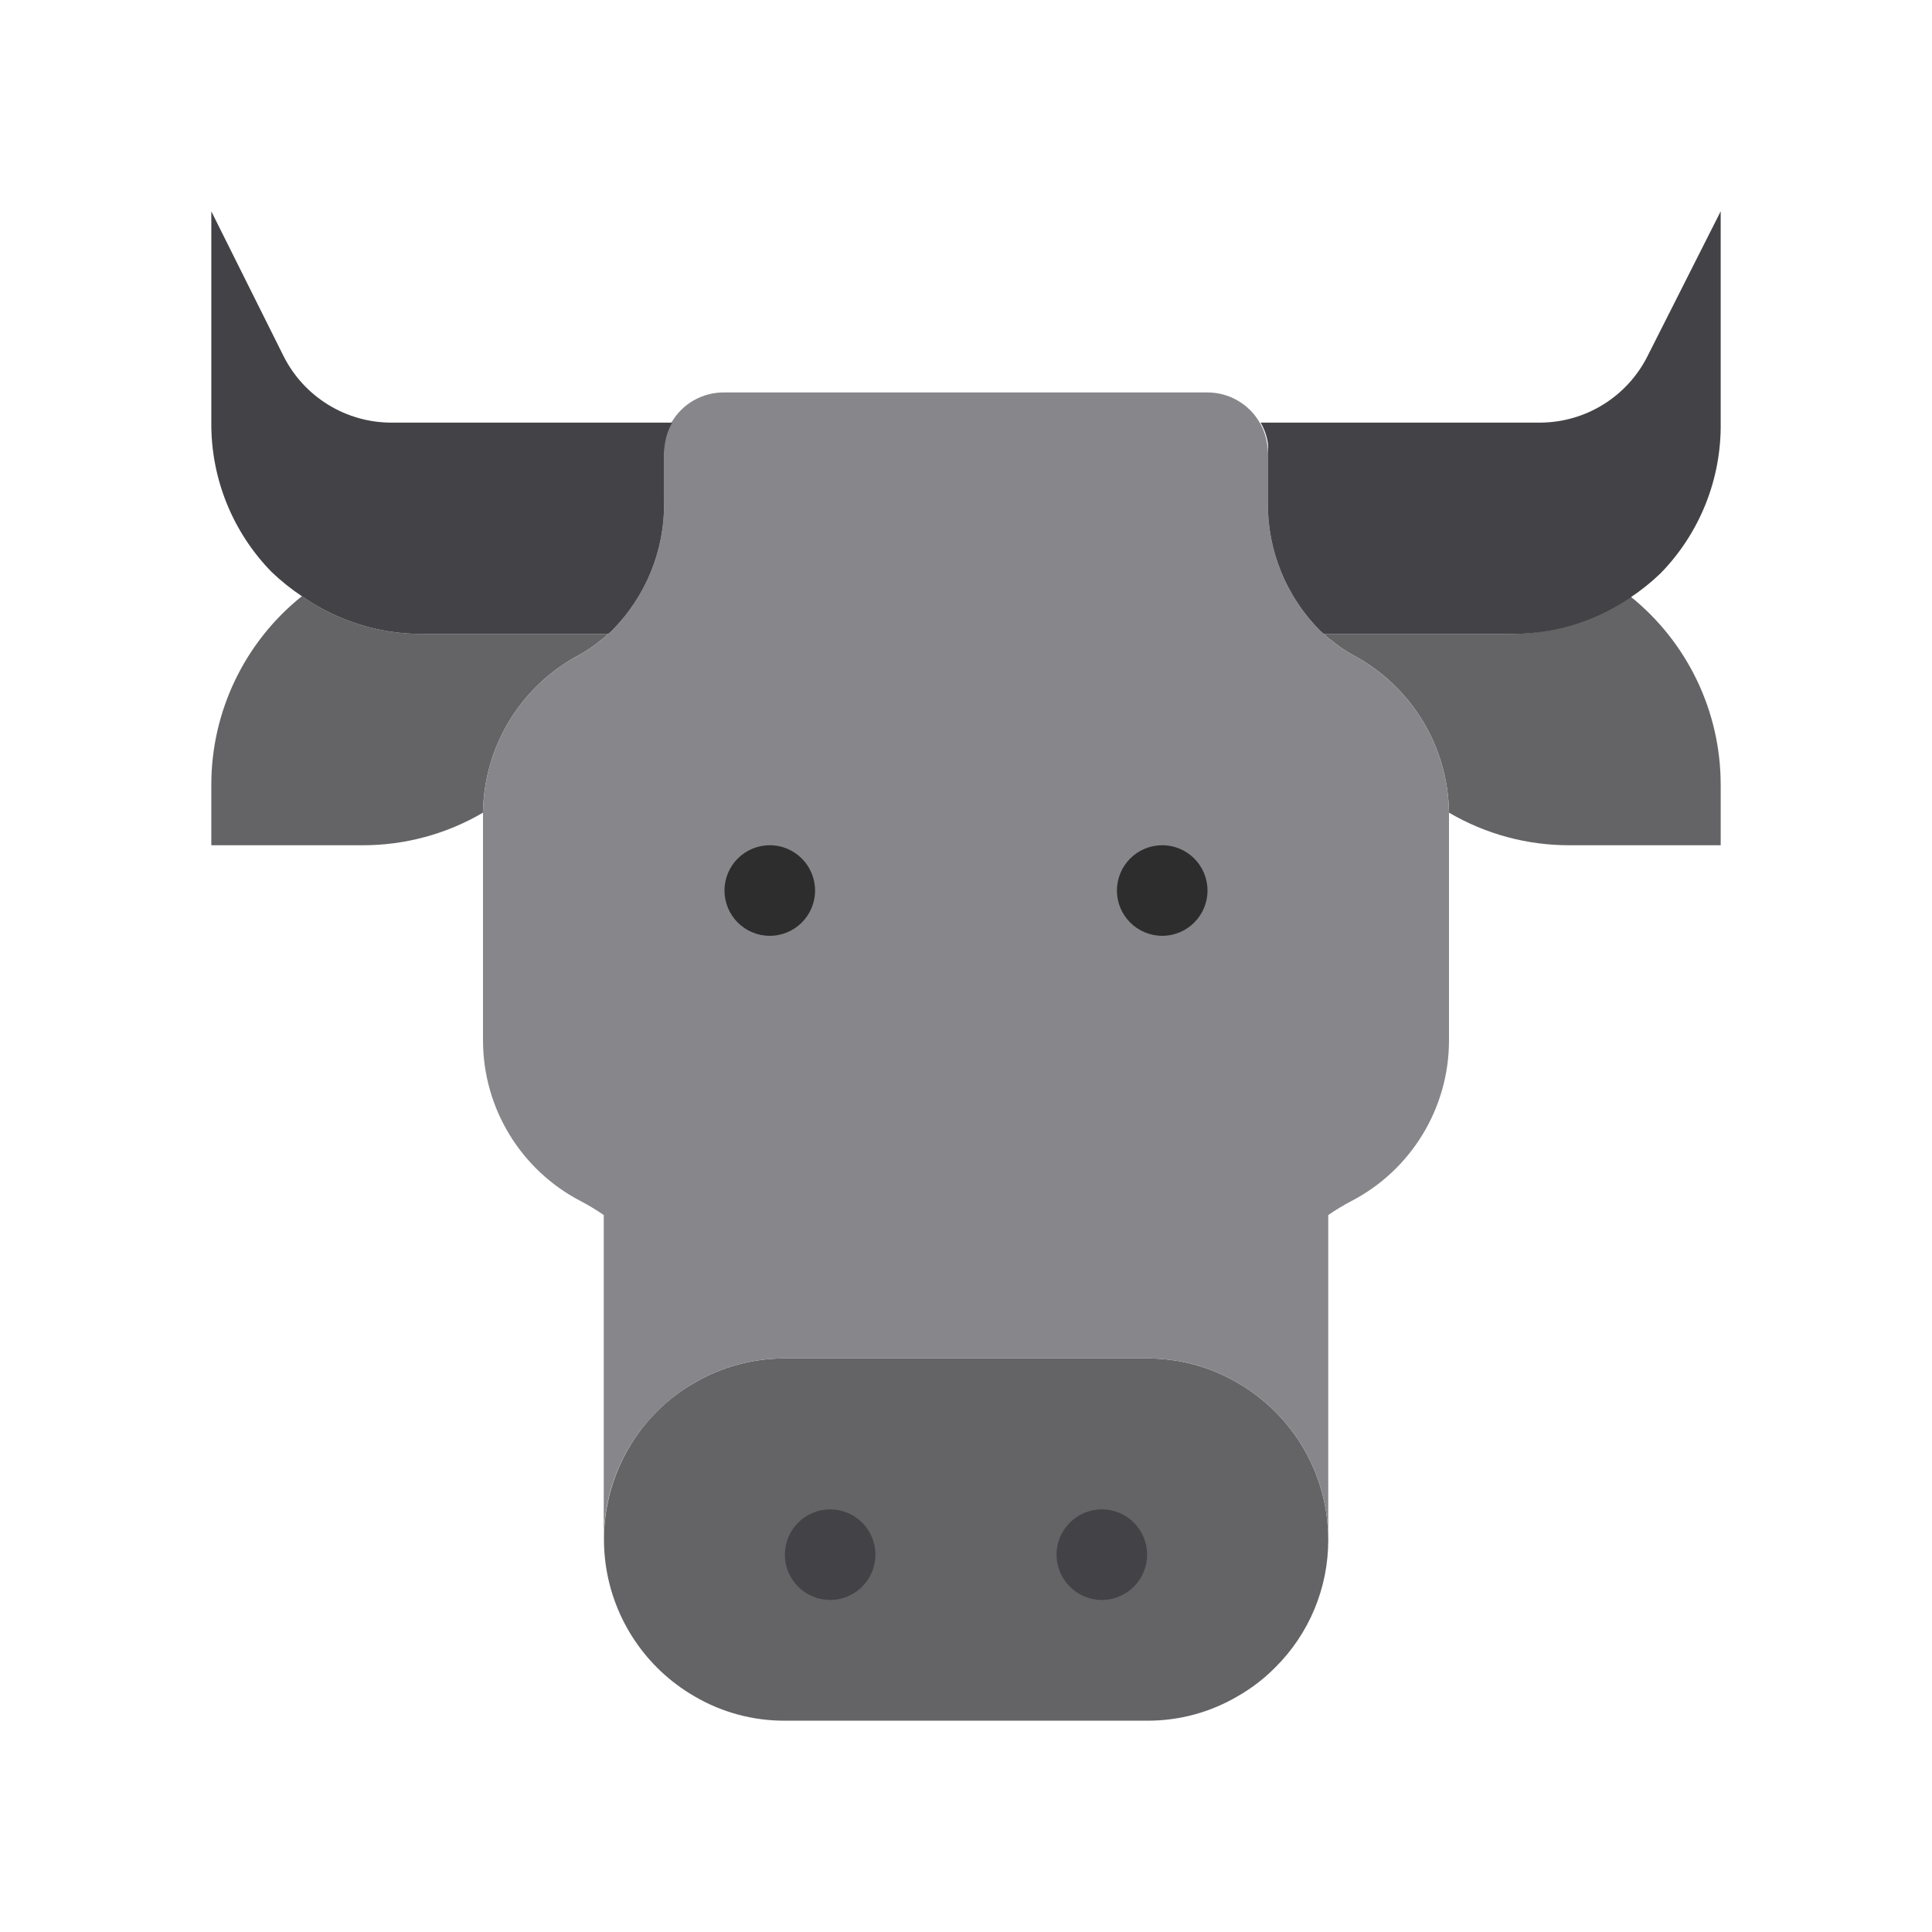
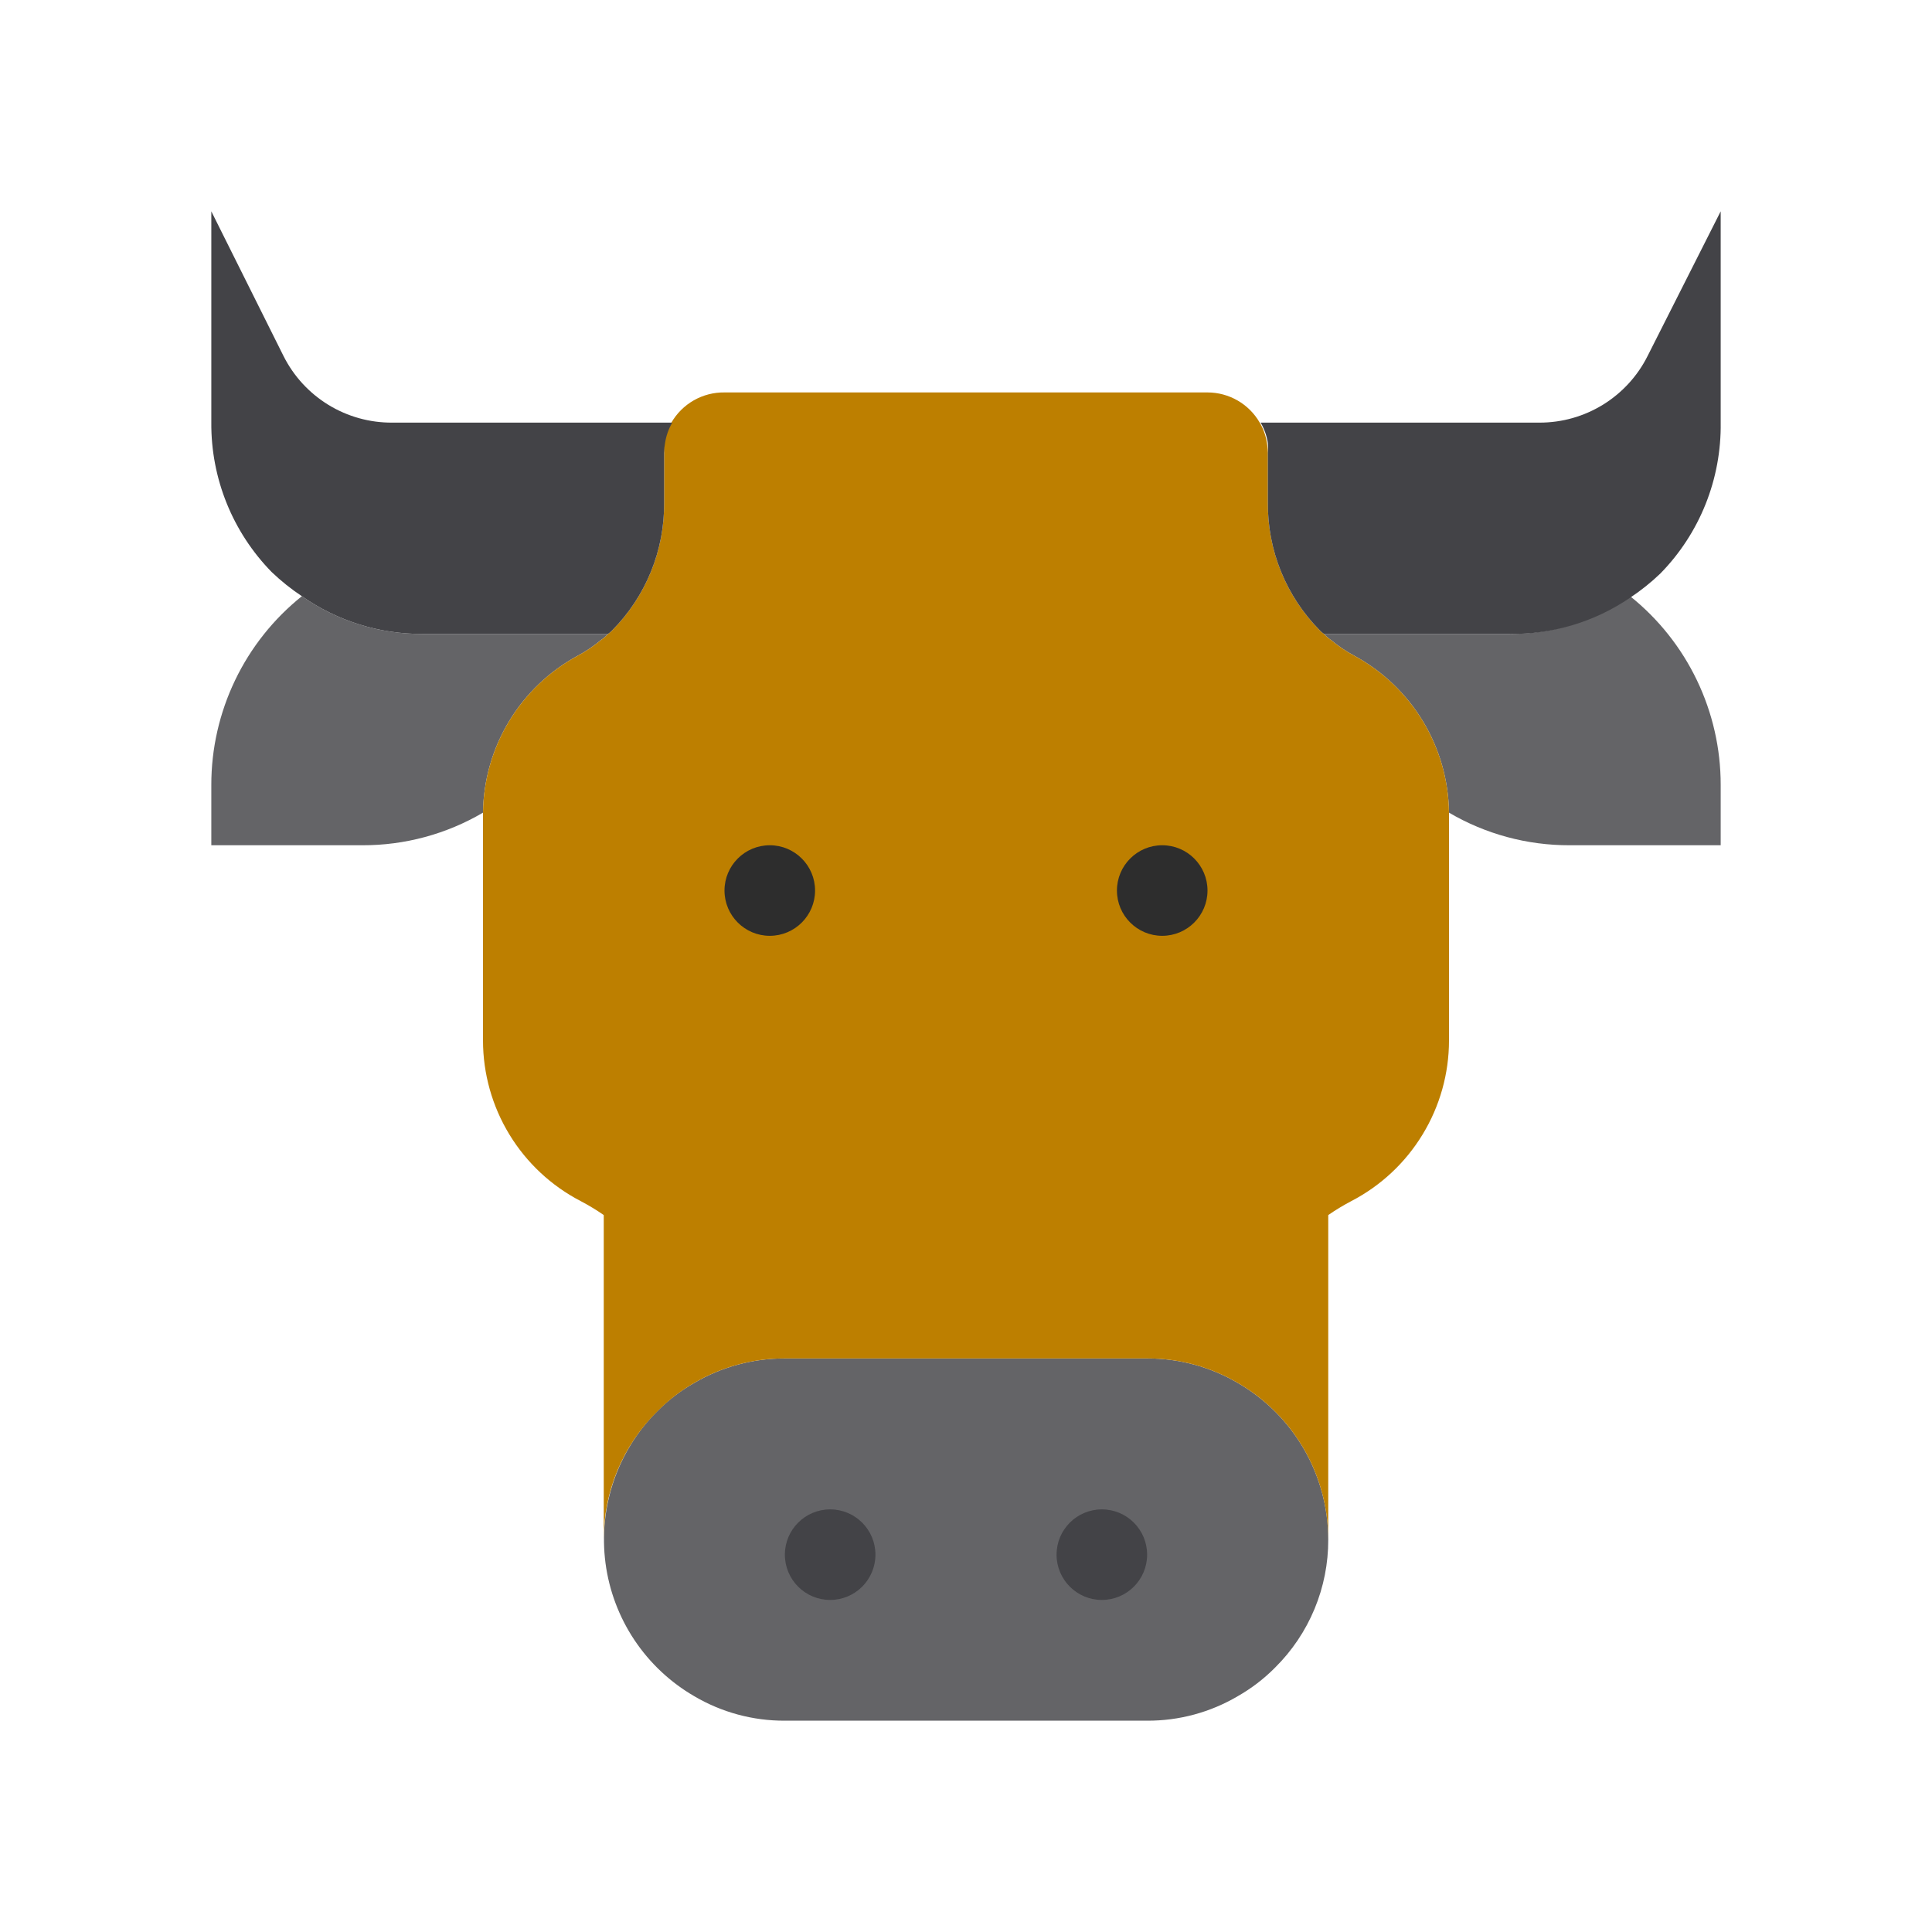
- <svg xmlns="http://www.w3.org/2000/svg" viewBox="0 0 64 64">
-   <path fill="#646467" d="M57 26v2H52a7.85 7.85 0 0 1-4-1.08 6 6 0 0 0-3.14-5.2 4.52 4.52 0 0 1-.77-.52 1.07 1.07 0 0 1-.23-.2H50a6.92 6.92 0 0 0 4-1.25A8 8 0 0 1 57 26zM20.14 21a1.07 1.07 0 0 1-.23.2 4.52 4.52 0 0 1-.77.52A6 6 0 0 0 16 26.92 7.85 7.85 0 0 1 12 28H7V26a8 8 0 0 1 3-6.25A6.92 6.92 0 0 0 14 21zM44 51a5.94 5.94 0 0 1-1.76 4.24 5.75 5.75 0 0 1-1.24.95A5.86 5.86 0 0 1 38 57H26a5.86 5.86 0 0 1-3-.81 6 6 0 0 1-1.24-9.43A5.69 5.69 0 0 1 23 45.81 5.89 5.89 0 0 1 26 45H38a5.89 5.89 0 0 1 3 .81A6 6 0 0 1 44 51z" />
-   <path fill="#87868a" d="M48,26.92v7.55a6,6,0,0,1-3.24,5.32,7.31,7.31,0,0,0-.76.46V51a6,6,0,0,0-3-5.19A5.89,5.89,0,0,0,38,45H26a5.89,5.89,0,0,0-3,.81,5.69,5.69,0,0,0-1.23.95A5.94,5.94,0,0,0,20,51V40.25a7.31,7.31,0,0,0-.76-.46A6,6,0,0,1,16,34.47V26.92a6,6,0,0,1,3.14-5.2,4.52,4.52,0,0,0,.77-.52,1.07,1.07,0,0,0,.23-.2.75.75,0,0,0,.14-.12A5.93,5.93,0,0,0,22,16.64V15a1.66,1.66,0,0,1,0-.32,1.9,1.9,0,0,1,.24-.68A2,2,0,0,1,24,13H40a2,2,0,0,1,1.73,1,1.9,1.9,0,0,1,.24.68A1.66,1.66,0,0,1,42,15v1.64a5.93,5.93,0,0,0,1.72,4.24.75.75,0,0,0,.14.12,1.07,1.07,0,0,0,.23.2,4.52,4.52,0,0,0,.77.52A6,6,0,0,1,48,26.92Z" />
-   <circle cx="25.5" cy="29.5" r="1.5" fill="#2d2d2d" />
-   <circle cx="38.5" cy="29.5" r="1.5" fill="#2d2d2d" />
-   <path fill="#434347" d="M22.27 14a1.9 1.9 0 0 0-.24.68A1.66 1.66 0 0 0 22 15v1.64a5.93 5.93 0 0 1-1.72 4.24.75.75 0 0 1-.14.12H14a6.92 6.92 0 0 1-4-1.25 7.27 7.27 0 0 1-1-.8A7 7 0 0 1 7 14V7l2.39 4.79A4 4 0 0 0 13 14zM57 7v7A7 7 0 0 1 55 19a7.27 7.27 0 0 1-1 .8A6.92 6.92 0 0 1 50 21H43.86a.75.75 0 0 1-.14-.12A5.93 5.93 0 0 1 42 16.64V15a1.66 1.66 0 0 0 0-.32 1.9 1.9 0 0 0-.24-.68H51a4 4 0 0 0 3.58-2.21z" />
-   <circle cx="27.5" cy="51.5" r="1.5" fill="#434347" />
-   <circle cx="36.5" cy="51.5" r="1.5" fill="#434347" />
+ <svg xmlns="http://www.w3.org/2000/svg" width="64" height="64" viewBox="0 0 64 64" fill="none">
+   <path d="M57 26V28H52C50.594 28.005 49.213 27.632 48 26.92C47.987 25.852 47.689 24.807 47.137 23.893C46.585 22.979 45.799 22.229 44.86 21.72C44.586 21.574 44.328 21.399 44.09 21.2C44.004 21.145 43.927 21.077 43.86 21H50C51.431 21.007 52.828 20.57 54 19.75C54.937 20.5 55.693 21.451 56.212 22.533C56.731 23.615 57.001 24.8 57 26ZM20.14 21C20.073 21.077 19.996 21.145 19.91 21.2C19.672 21.399 19.414 21.574 19.14 21.72C18.201 22.229 17.415 22.979 16.863 23.893C16.311 24.807 16.013 25.852 16 26.92C14.787 27.632 13.406 28.005 12 28H7V26C6.999 24.8 7.269 23.615 7.788 22.533C8.307 21.451 9.063 20.5 10 19.75C11.172 20.57 12.569 21.007 14 21H20.14ZM44 51C44.003 51.788 43.848 52.569 43.546 53.297C43.244 54.025 42.8 54.685 42.24 55.24C41.872 55.612 41.455 55.931 41 56.19C40.091 56.725 39.055 57.005 38 57H26C24.945 57.005 23.909 56.725 23 56.19C22.205 55.729 21.526 55.092 21.016 54.328C20.506 53.563 20.178 52.691 20.058 51.78C19.939 50.869 20.03 49.943 20.325 49.072C20.62 48.202 21.111 47.411 21.76 46.76C22.128 46.388 22.545 46.068 23 45.81C23.91 45.276 24.945 44.997 26 45H38C39.054 44.997 40.09 45.276 41 45.81C41.911 46.336 42.668 47.093 43.195 48.004C43.721 48.914 43.999 49.948 44 51Z" fill="#646467" />
+   <path d="M48 26.92V34.47C47.999 35.568 47.696 36.645 47.124 37.583C46.553 38.522 45.735 39.285 44.76 39.79C44.498 39.928 44.244 40.081 44 40.25V51C43.999 49.948 43.721 48.914 43.195 48.004C42.668 47.093 41.911 46.336 41 45.81C40.09 45.276 39.054 44.997 38 45H26C24.945 44.997 23.91 45.276 23 45.81C22.549 46.069 22.135 46.389 21.77 46.76C21.208 47.314 20.762 47.974 20.458 48.702C20.154 49.43 19.999 50.211 20 51V40.25C19.756 40.081 19.502 39.928 19.24 39.79C18.265 39.285 17.447 38.522 16.875 37.583C16.304 36.645 16.001 35.568 16 34.47V26.92C16.013 25.852 16.311 24.807 16.863 23.893C17.415 22.979 18.201 22.229 19.14 21.72C19.414 21.574 19.672 21.399 19.91 21.2C19.996 21.145 20.073 21.077 20.14 21C20.191 20.966 20.238 20.926 20.28 20.88C20.833 20.322 21.27 19.66 21.565 18.933C21.861 18.205 22.008 17.425 22 16.64V15C21.99 14.894 21.99 14.786 22 14.68C22.036 14.44 22.117 14.209 22.24 14C22.418 13.692 22.675 13.437 22.984 13.261C23.294 13.085 23.644 12.995 24 13H40C40.351 13 40.695 13.093 40.999 13.268C41.303 13.444 41.555 13.696 41.73 14C41.853 14.209 41.934 14.44 41.97 14.68C41.99 14.786 42 14.893 42 15V16.64C41.992 17.425 42.139 18.205 42.435 18.933C42.73 19.66 43.167 20.322 43.72 20.88C43.762 20.926 43.809 20.966 43.86 21C43.927 21.077 44.004 21.145 44.09 21.2C44.328 21.399 44.586 21.574 44.86 21.72C45.799 22.229 46.585 22.979 47.137 23.893C47.689 24.807 47.987 25.852 48 26.92Z" fill="#BD7F00" />
+   <path d="M25.5 31C26.328 31 27 30.328 27 29.5C27 28.672 26.328 28 25.5 28C24.672 28 24 28.672 24 29.5C24 30.328 24.672 31 25.5 31Z" fill="#2D2D2D" />
+   <path d="M38.5 31C39.328 31 40 30.328 40 29.5C40 28.672 39.328 28 38.5 28C37.672 28 37 28.672 37 29.5C37 30.328 37.672 31 38.5 31Z" fill="#2D2D2D" />
+   <path d="M22.27 14C22.147 14.209 22.066 14.44 22.03 14.68C22.01 14.785 22 14.893 22 15V16.64C22.008 17.425 21.861 18.205 21.565 18.933C21.27 19.66 20.833 20.322 20.28 20.88C20.238 20.926 20.191 20.966 20.14 21H14C12.569 21.007 11.172 20.57 10 19.75C9.644 19.513 9.309 19.246 9 18.95C7.706 17.629 6.987 15.849 7 14V7L9.39 11.79C9.725 12.459 10.241 13.021 10.879 13.412C11.517 13.802 12.252 14.006 13 14H22.27ZM57 7V14C57.013 14.924 56.843 15.842 56.5 16.7C56.157 17.558 55.647 18.34 55 19C54.691 19.296 54.356 19.563 54 19.8C52.822 20.602 51.425 21.021 50 21H43.86C43.809 20.966 43.762 20.926 43.72 20.88C43.167 20.322 42.73 19.66 42.435 18.933C42.139 18.205 41.992 17.425 42 16.64V15C42.01 14.894 42.01 14.786 42 14.68C41.964 14.44 41.883 14.209 41.76 14H51C51.743 14.001 52.472 13.794 53.104 13.404C53.736 13.013 54.248 12.455 54.58 11.79L57 7Z" fill="#434347" />
+   <path d="M27.5 53C28.328 53 29 52.328 29 51.5C29 50.672 28.328 50 27.5 50C26.672 50 26 50.672 26 51.5C26 52.328 26.672 53 27.5 53Z" fill="#434347" />
+   <path d="M36.5 53C37.328 53 38 52.328 38 51.5C38 50.672 37.328 50 36.5 50C35.672 50 35 50.672 35 51.5C35 52.328 35.672 53 36.5 53Z" fill="#434347" />
</svg>
